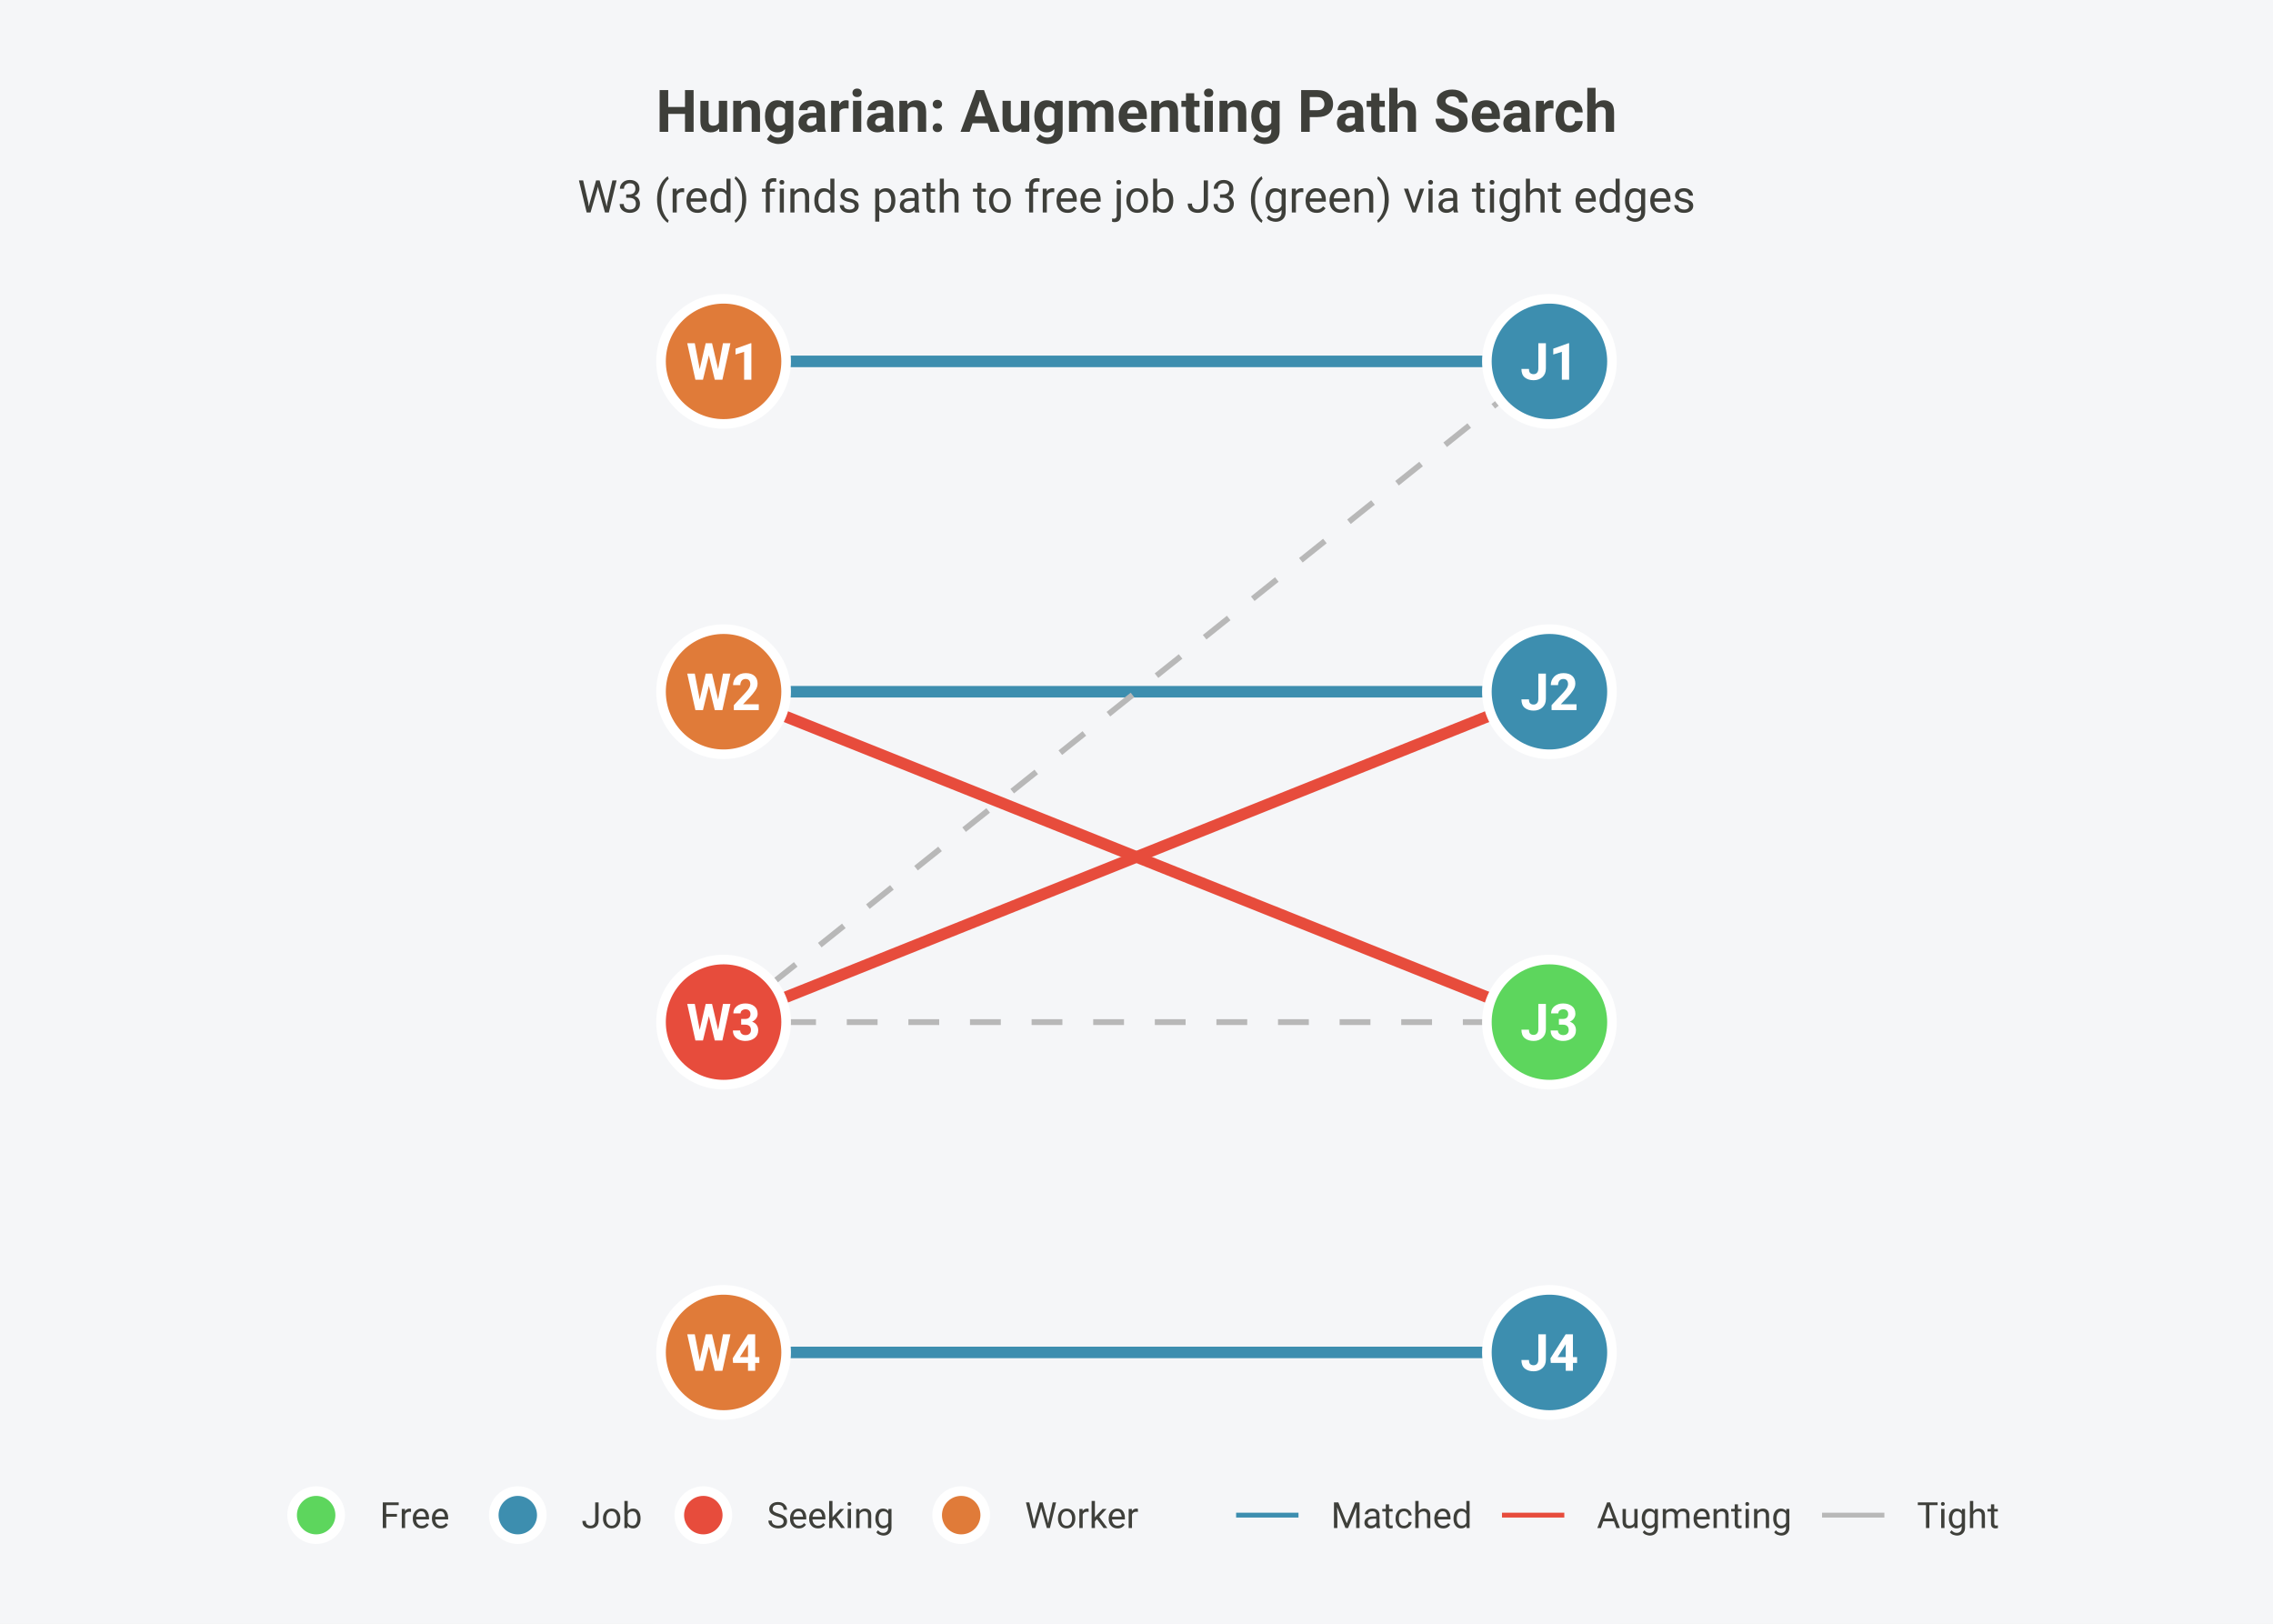
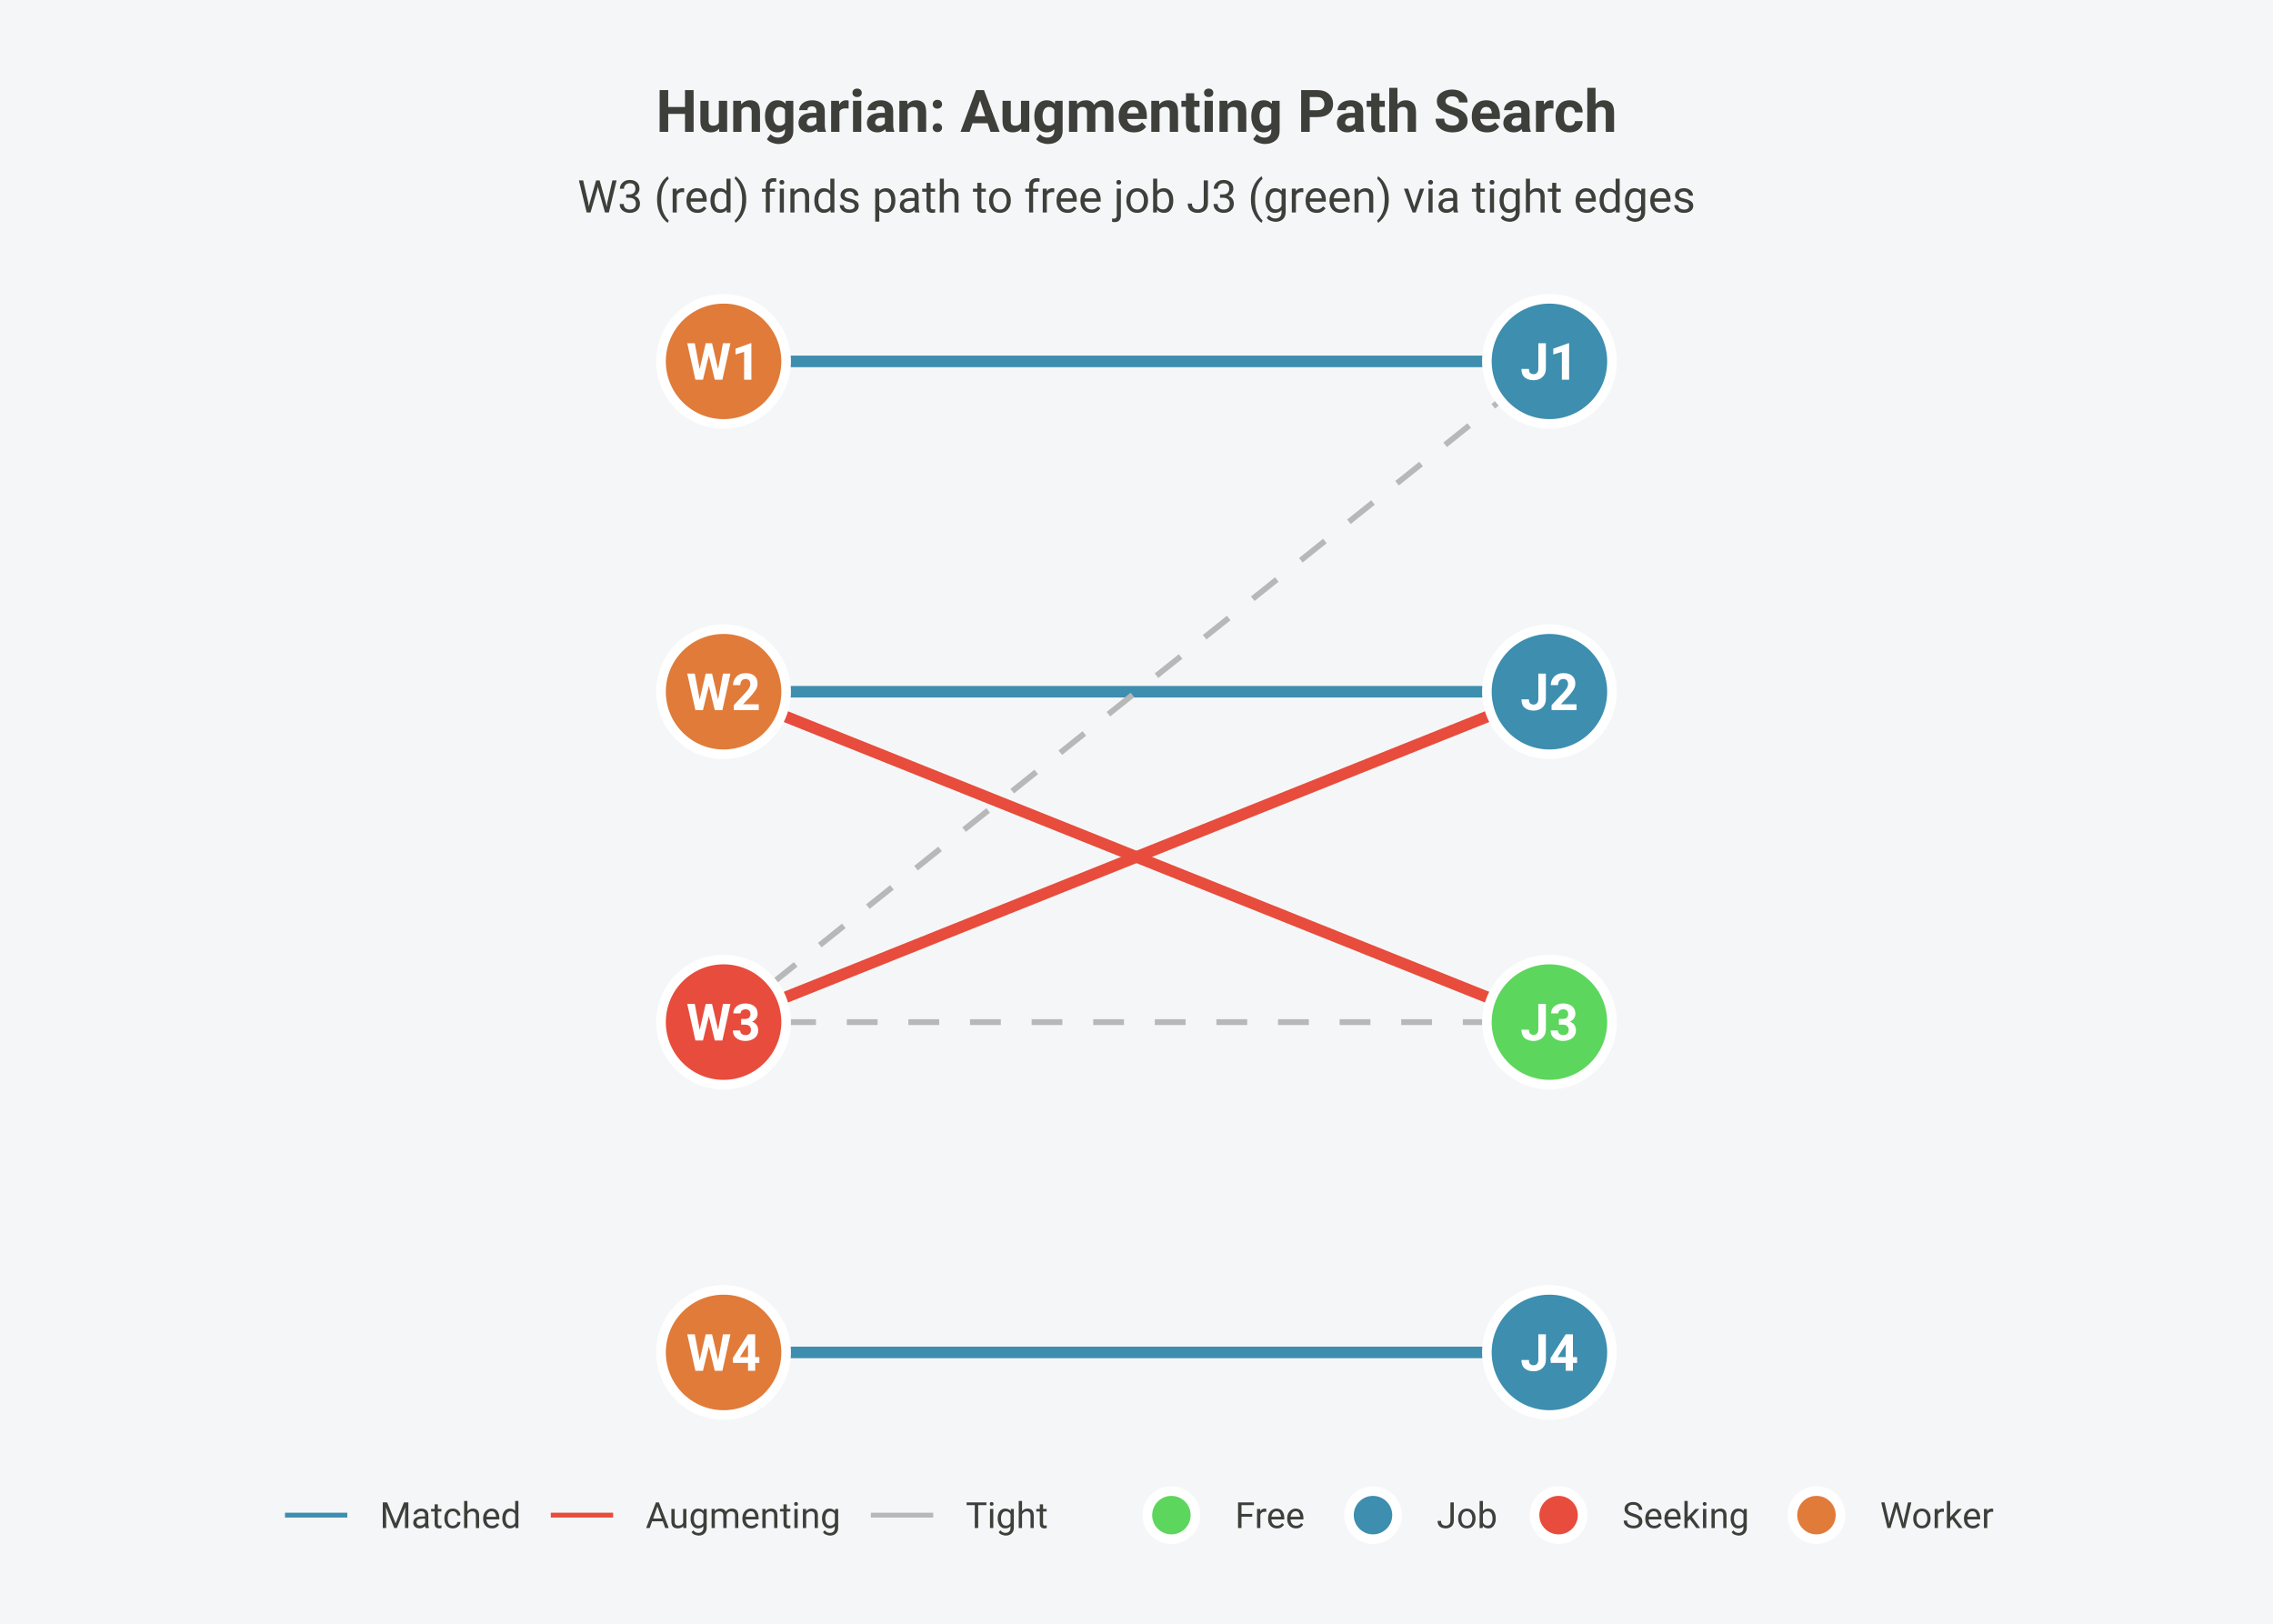
<svg xmlns="http://www.w3.org/2000/svg" width="504.00pt" height="360.00pt" viewBox="0 0 504.00 360.00">
  <g class="svglite">
    <defs>
      <style type="text/css">
    /* theme-aware-processed */
    .svglite line, .svglite polyline, .svglite polygon, .svglite path, .svglite circle {
      fill: none;
      stroke: #3E3F3A;
      stroke-linecap: round;
      stroke-linejoin: round;
      stroke-miterlimit: 10.00;
    }
    .svglite &gt; g &gt; rect {
      fill: none;
      stroke: #3E3F3A;
      stroke-linecap: round;
      stroke-linejoin: round;
      stroke-miterlimit: 10.00;
    }
    .svglite text {
      white-space: pre;
      fill: #3E3F3A;
    }
    .svglite g.glyphgroup path {
      fill: inherit;
      stroke: none;
    }
  </style>
    </defs>
    <rect width="100%" height="100%" style="stroke: none; fill: #F5F6F8;" />
    <defs>
      <clipPath id="cpMC4wMHw1MDQuMDB8MC4wMHwzNjAuMDA=">
        <rect x="0.00" y="0.00" width="504.00" height="360.00" />
      </clipPath>
    </defs>
    <g clip-path="url(#cpMC4wMHw1MDQuMDB8MC4wMHwzNjAuMDA=)">
</g>
    <defs>
      <clipPath id="cpMTQxLjMzfDM2Mi42N3wwLjAwfDM2MC4wMA==">
        <rect x="141.33" y="0.00" width="221.35" height="360.00" />
      </clipPath>
    </defs>
    <g clip-path="url(#cpMTQxLjMzfDM2Mi42N3wwLjAwfDM2MC4wMA==)">
      <rect rx="4" x="141.33" y="0.00" width="221.35" height="360.00" style="stroke-width: 1.07; stroke: none; fill: #F5F6F8;" />
    </g>
    <g clip-path="url(#cpMC4wMHw1MDQuMDB8MC4wMHwzNjAuMDA=)">
      <polyline points="160.44,80.12 162.29,80.12 164.14,80.12 165.99,80.12 167.84,80.12 169.69,80.12 171.54,80.12 173.39,80.12 175.24,80.12 177.09,80.12 178.94,80.12 180.79,80.12 182.64,80.12 184.49,80.12 186.34,80.12 188.19,80.12 190.04,80.12 191.89,80.12 193.74,80.12 195.59,80.12 197.44,80.12 199.29,80.12 201.14,80.12 202.99,80.12 204.83,80.12 206.68,80.12 208.53,80.12 210.38,80.12 212.23,80.12 214.08,80.12 215.93,80.12 217.78,80.12 219.63,80.12 221.48,80.12 223.33,80.12 225.18,80.12 227.03,80.12 228.88,80.12 230.73,80.12 232.58,80.12 234.43,80.12 236.28,80.12 238.13,80.12 239.98,80.12 241.83,80.12 243.68,80.12 245.53,80.12 247.38,80.12 249.23,80.12 251.08,80.12 252.92,80.12 254.77,80.12 256.62,80.12 258.47,80.12 260.32,80.12 262.17,80.12 264.02,80.12 265.87,80.12 267.72,80.12 269.57,80.12 271.42,80.12 273.27,80.12 275.12,80.12 276.97,80.12 278.82,80.12 280.67,80.12 282.52,80.12 284.37,80.12 286.22,80.12 288.07,80.12 289.92,80.12 291.77,80.12 293.62,80.12 295.47,80.12 297.32,80.12 299.17,80.12 301.01,80.12 302.86,80.12 304.71,80.12 306.56,80.12 308.41,80.12 310.26,80.12 312.11,80.12 313.96,80.12 315.81,80.12 317.66,80.12 319.51,80.12 321.36,80.12 323.21,80.12 325.06,80.12 326.91,80.12 328.76,80.12 330.61,80.12 332.46,80.12 334.31,80.12 336.16,80.12 338.01,80.12 339.86,80.12 341.71,80.12 343.56,80.12 " style="stroke-width: 2.56; stroke: #3D8EAF; stroke-linecap: butt;" />
      <polyline points="160.44,153.36 162.29,153.36 164.14,153.36 165.99,153.36 167.84,153.36 169.69,153.36 171.54,153.36 173.39,153.36 175.24,153.36 177.09,153.36 178.94,153.36 180.79,153.36 182.64,153.36 184.49,153.36 186.34,153.36 188.19,153.36 190.04,153.36 191.89,153.36 193.74,153.36 195.59,153.36 197.44,153.36 199.29,153.36 201.14,153.36 202.99,153.36 204.83,153.36 206.68,153.36 208.53,153.36 210.38,153.36 212.23,153.36 214.08,153.36 215.93,153.36 217.78,153.36 219.63,153.36 221.48,153.36 223.33,153.36 225.18,153.36 227.03,153.36 228.88,153.36 230.73,153.36 232.58,153.36 234.43,153.36 236.28,153.36 238.13,153.36 239.98,153.36 241.83,153.36 243.68,153.36 245.53,153.36 247.38,153.36 249.23,153.36 251.08,153.36 252.92,153.36 254.77,153.36 256.62,153.36 258.47,153.36 260.32,153.36 262.17,153.36 264.02,153.36 265.87,153.36 267.72,153.36 269.57,153.36 271.42,153.36 273.27,153.36 275.12,153.36 276.97,153.36 278.82,153.36 280.67,153.36 282.52,153.36 284.37,153.36 286.22,153.36 288.07,153.36 289.92,153.36 291.77,153.36 293.62,153.36 295.47,153.36 297.32,153.36 299.17,153.36 301.01,153.36 302.86,153.36 304.71,153.36 306.56,153.36 308.41,153.36 310.26,153.36 312.11,153.36 313.96,153.36 315.81,153.36 317.66,153.36 319.51,153.36 321.36,153.36 323.21,153.36 325.06,153.36 326.91,153.36 328.76,153.36 330.61,153.36 332.46,153.36 334.31,153.36 336.16,153.36 338.01,153.36 339.86,153.36 341.71,153.36 343.56,153.36 " style="stroke-width: 2.56; stroke: #3D8EAF; stroke-linecap: butt;" />
      <polyline points="160.44,299.85 162.29,299.85 164.14,299.85 165.99,299.85 167.84,299.85 169.69,299.85 171.54,299.85 173.39,299.85 175.24,299.85 177.09,299.85 178.94,299.85 180.79,299.85 182.64,299.85 184.49,299.85 186.34,299.85 188.19,299.85 190.04,299.85 191.89,299.85 193.74,299.85 195.59,299.85 197.44,299.85 199.29,299.85 201.14,299.85 202.99,299.85 204.83,299.85 206.68,299.85 208.53,299.85 210.38,299.85 212.23,299.85 214.08,299.85 215.93,299.85 217.78,299.85 219.63,299.85 221.48,299.85 223.33,299.85 225.18,299.85 227.03,299.85 228.88,299.85 230.73,299.85 232.58,299.85 234.43,299.85 236.28,299.85 238.13,299.85 239.98,299.85 241.83,299.85 243.68,299.85 245.53,299.85 247.38,299.85 249.23,299.85 251.08,299.85 252.92,299.85 254.77,299.85 256.62,299.85 258.47,299.85 260.32,299.85 262.17,299.85 264.02,299.85 265.87,299.85 267.72,299.85 269.57,299.85 271.42,299.85 273.27,299.85 275.12,299.85 276.97,299.85 278.82,299.85 280.67,299.85 282.52,299.85 284.37,299.85 286.22,299.85 288.07,299.85 289.92,299.85 291.77,299.85 293.62,299.85 295.47,299.85 297.32,299.85 299.17,299.85 301.01,299.85 302.86,299.85 304.71,299.85 306.56,299.85 308.41,299.85 310.26,299.85 312.11,299.85 313.96,299.85 315.81,299.85 317.66,299.85 319.51,299.85 321.36,299.85 323.21,299.85 325.06,299.85 326.91,299.85 328.76,299.85 330.61,299.85 332.46,299.85 334.31,299.85 336.16,299.85 338.01,299.85 339.86,299.85 341.71,299.85 343.56,299.85 " style="stroke-width: 2.56; stroke: #3D8EAF; stroke-linecap: butt;" />
      <polyline points="160.44,226.61 162.29,226.61 164.14,226.61 165.99,226.61 167.84,226.61 169.69,226.61 171.54,226.61 173.39,226.61 175.24,226.61 177.09,226.61 178.94,226.61 180.79,226.61 182.64,226.61 184.49,226.61 186.34,226.61 188.19,226.61 190.04,226.61 191.89,226.61 193.74,226.61 195.59,226.61 197.44,226.61 199.29,226.61 201.14,226.61 202.99,226.61 204.83,226.61 206.68,226.61 208.53,226.61 210.38,226.61 212.23,226.61 214.08,226.61 215.93,226.61 217.78,226.61 219.63,226.61 221.48,226.61 223.33,226.61 225.18,226.61 227.03,226.61 228.88,226.61 230.73,226.61 232.58,226.61 234.43,226.61 236.28,226.61 238.13,226.61 239.98,226.61 241.83,226.61 243.68,226.61 245.53,226.61 247.38,226.61 249.23,226.61 251.08,226.61 252.92,226.61 254.77,226.61 256.62,226.61 258.47,226.61 260.32,226.61 262.17,226.61 264.02,226.61 265.87,226.61 267.72,226.61 269.57,226.61 271.42,226.61 273.27,226.61 275.12,226.61 276.97,226.61 278.82,226.61 280.67,226.61 282.52,226.61 284.37,226.61 286.22,226.61 288.07,226.61 289.92,226.61 291.77,226.61 293.62,226.61 295.47,226.61 297.32,226.61 299.17,226.61 301.01,226.61 302.86,226.61 304.71,226.61 306.56,226.61 308.41,226.61 310.26,226.61 312.11,226.61 313.96,226.61 315.81,226.61 317.66,226.61 319.51,226.61 321.36,226.61 323.21,226.61 325.06,226.61 326.91,226.61 328.76,226.61 330.61,226.61 332.46,226.61 334.31,226.61 336.16,226.61 338.01,226.61 339.86,226.61 341.71,226.61 343.56,226.61 " style="stroke-width: 1.28; stroke: #B8B8B8; stroke-dasharray: 6.83,6.83; stroke-linecap: butt;" />
      <polyline points="160.44,226.61 162.29,225.87 164.14,225.13 165.99,224.39 167.84,223.65 169.69,222.91 171.54,222.17 173.39,221.43 175.24,220.69 177.09,219.95 178.94,219.21 180.79,218.47 182.64,217.73 184.49,216.99 186.34,216.25 188.19,215.51 190.04,214.77 191.89,214.03 193.74,213.29 195.59,212.55 197.44,211.81 199.29,211.07 201.14,210.33 202.99,209.59 204.83,208.85 206.68,208.11 208.53,207.37 210.38,206.63 212.23,205.89 214.08,205.15 215.93,204.41 217.78,203.67 219.63,202.93 221.48,202.19 223.33,201.45 225.18,200.71 227.03,199.97 228.88,199.23 230.73,198.49 232.58,197.75 234.43,197.01 236.28,196.27 238.13,195.53 239.98,194.80 241.83,194.06 243.68,193.32 245.53,192.58 247.38,191.84 249.23,191.10 251.08,190.36 252.92,189.62 254.77,188.88 256.62,188.14 258.47,187.40 260.32,186.66 262.17,185.92 264.02,185.18 265.87,184.44 267.72,183.70 269.57,182.96 271.42,182.22 273.27,181.48 275.12,180.74 276.97,180.00 278.82,179.26 280.67,178.52 282.52,177.78 284.37,177.04 286.22,176.30 288.07,175.56 289.92,174.82 291.77,174.08 293.62,173.34 295.47,172.60 297.32,171.86 299.17,171.12 301.01,170.38 302.86,169.64 304.71,168.90 306.56,168.16 308.41,167.42 310.26,166.68 312.11,165.94 313.96,165.20 315.81,164.46 317.66,163.72 319.51,162.98 321.36,162.24 323.21,161.50 325.06,160.76 326.91,160.02 328.76,159.28 330.61,158.54 332.46,157.80 334.31,157.06 336.16,156.32 338.01,155.58 339.86,154.84 341.71,154.10 343.56,153.36 " style="stroke-width: 2.56; stroke: #E74C3C; stroke-linecap: butt;" />
      <polyline points="160.44,226.61 162.29,225.13 164.14,223.65 165.99,222.17 167.84,220.69 169.69,219.21 171.54,217.73 173.39,216.25 175.24,214.77 177.09,213.29 178.94,211.81 180.79,210.33 182.64,208.85 184.49,207.37 186.34,205.89 188.19,204.41 190.04,202.93 191.89,201.45 193.74,199.97 195.59,198.49 197.44,197.01 199.29,195.53 201.14,194.06 202.99,192.58 204.83,191.10 206.68,189.62 208.53,188.14 210.38,186.66 212.23,185.18 214.08,183.70 215.93,182.22 217.78,180.74 219.63,179.26 221.48,177.78 223.33,176.30 225.18,174.82 227.03,173.34 228.88,171.86 230.73,170.38 232.58,168.90 234.43,167.42 236.28,165.94 238.13,164.46 239.98,162.98 241.83,161.50 243.68,160.02 245.53,158.54 247.38,157.06 249.23,155.58 251.08,154.10 252.92,152.62 254.77,151.14 256.62,149.66 258.47,148.18 260.32,146.71 262.17,145.23 264.02,143.75 265.87,142.27 267.72,140.79 269.57,139.31 271.42,137.83 273.27,136.35 275.12,134.87 276.97,133.39 278.82,131.91 280.67,130.43 282.52,128.95 284.37,127.47 286.22,125.99 288.07,124.51 289.92,123.03 291.77,121.55 293.62,120.07 295.47,118.59 297.32,117.11 299.17,115.63 301.01,114.15 302.86,112.67 304.71,111.19 306.56,109.71 308.41,108.23 310.26,106.75 312.11,105.27 313.96,103.79 315.81,102.31 317.66,100.83 319.51,99.36 321.36,97.88 323.21,96.40 325.06,94.92 326.91,93.44 328.76,91.96 330.61,90.48 332.46,89.00 334.31,87.52 336.16,86.04 338.01,84.56 339.86,83.08 341.71,81.60 343.56,80.12 " style="stroke-width: 1.28; stroke: #B8B8B8; stroke-dasharray: 6.83,6.83; stroke-linecap: butt;" />
      <polyline points="160.44,153.36 162.29,154.10 164.14,154.84 165.99,155.58 167.84,156.32 169.69,157.06 171.54,157.80 173.39,158.54 175.24,159.28 177.09,160.02 178.94,160.76 180.79,161.50 182.64,162.24 184.49,162.98 186.34,163.72 188.19,164.46 190.04,165.20 191.89,165.94 193.74,166.68 195.59,167.42 197.44,168.16 199.29,168.90 201.14,169.64 202.99,170.38 204.83,171.12 206.68,171.86 208.53,172.60 210.38,173.34 212.23,174.08 214.08,174.82 215.93,175.56 217.78,176.30 219.63,177.04 221.48,177.78 223.33,178.52 225.18,179.26 227.03,180.00 228.88,180.74 230.73,181.48 232.58,182.22 234.43,182.96 236.28,183.70 238.13,184.44 239.98,185.18 241.83,185.92 243.68,186.66 245.53,187.40 247.38,188.14 249.23,188.88 251.08,189.62 252.92,190.36 254.77,191.10 256.62,191.84 258.47,192.58 260.32,193.32 262.17,194.06 264.02,194.80 265.87,195.53 267.72,196.27 269.57,197.01 271.42,197.75 273.27,198.49 275.12,199.23 276.97,199.97 278.82,200.71 280.67,201.45 282.52,202.19 284.37,202.93 286.22,203.67 288.07,204.41 289.92,205.15 291.77,205.89 293.62,206.63 295.47,207.37 297.32,208.11 299.17,208.85 301.01,209.59 302.86,210.33 304.71,211.07 306.56,211.81 308.41,212.55 310.26,213.29 312.11,214.03 313.96,214.77 315.81,215.51 317.66,216.25 319.51,216.99 321.36,217.73 323.21,218.47 325.06,219.21 326.91,219.95 328.76,220.69 330.61,221.43 332.46,222.17 334.31,222.91 336.16,223.65 338.01,224.39 339.86,225.13 341.71,225.87 343.56,226.61 " style="stroke-width: 2.56; stroke: #E74C3C; stroke-linecap: butt;" />
      <circle cx="160.44" cy="80.12" r="13.87" style="stroke-width: 2.13; stroke: #FFFFFF; fill: #E07B39;" />
      <circle cx="160.44" cy="153.36" r="13.87" style="stroke-width: 2.13; stroke: #FFFFFF; fill: #E07B39;" />
      <circle cx="160.44" cy="226.61" r="13.87" style="stroke-width: 2.13; stroke: #FFFFFF; fill: #E74C3C;" />
      <circle cx="160.44" cy="299.85" r="13.87" style="stroke-width: 2.13; stroke: #FFFFFF; fill: #E07B39;" />
      <circle cx="343.56" cy="80.12" r="13.87" style="stroke-width: 2.13; stroke: #FFFFFF; fill: #3D8EAF;" />
      <circle cx="343.56" cy="153.36" r="13.87" style="stroke-width: 2.13; stroke: #FFFFFF; fill: #3D8EAF;" />
      <circle cx="343.56" cy="226.61" r="13.87" style="stroke-width: 2.13; stroke: #FFFFFF; fill: #5DD65D;" />
      <circle cx="343.56" cy="299.85" r="13.87" style="stroke-width: 2.13; stroke: #FFFFFF; fill: #3D8EAF;" />
      <text x="160.44" y="84.19" text-anchor="middle" style="font-size: 11.38px; font-weight: bold;fill: #FFFFFF; font-family: &quot;Roboto&quot;, -apple-system, BlinkMacSystemFont, &quot;Segoe UI&quot;, system-ui, sans-serif;" textLength="17.06px" lengthAdjust="spacingAndGlyphs">W1</text>
      <text x="160.44" y="157.44" text-anchor="middle" style="font-size: 11.38px; font-weight: bold;fill: #FFFFFF; font-family: &quot;Roboto&quot;, -apple-system, BlinkMacSystemFont, &quot;Segoe UI&quot;, system-ui, sans-serif;" textLength="17.06px" lengthAdjust="spacingAndGlyphs">W2</text>
      <text x="160.44" y="230.68" text-anchor="middle" style="font-size: 11.38px; font-weight: bold;fill: #FFFFFF; font-family: &quot;Roboto&quot;, -apple-system, BlinkMacSystemFont, &quot;Segoe UI&quot;, system-ui, sans-serif;" textLength="17.06px" lengthAdjust="spacingAndGlyphs">W3</text>
      <text x="160.44" y="303.92" text-anchor="middle" style="font-size: 11.38px; font-weight: bold;fill: #FFFFFF; font-family: &quot;Roboto&quot;, -apple-system, BlinkMacSystemFont, &quot;Segoe UI&quot;, system-ui, sans-serif;" textLength="17.06px" lengthAdjust="spacingAndGlyphs">W4</text>
      <text x="343.56" y="84.19" text-anchor="middle" style="font-size: 11.38px; font-weight: bold;fill: #FFFFFF; font-family: &quot;Roboto&quot;, -apple-system, BlinkMacSystemFont, &quot;Segoe UI&quot;, system-ui, sans-serif;" textLength="12.66px" lengthAdjust="spacingAndGlyphs">J1</text>
      <text x="343.56" y="157.44" text-anchor="middle" style="font-size: 11.38px; font-weight: bold;fill: #FFFFFF; font-family: &quot;Roboto&quot;, -apple-system, BlinkMacSystemFont, &quot;Segoe UI&quot;, system-ui, sans-serif;" textLength="12.66px" lengthAdjust="spacingAndGlyphs">J2</text>
      <text x="343.56" y="230.68" text-anchor="middle" style="font-size: 11.38px; font-weight: bold;fill: #FFFFFF; font-family: &quot;Roboto&quot;, -apple-system, BlinkMacSystemFont, &quot;Segoe UI&quot;, system-ui, sans-serif;" textLength="12.66px" lengthAdjust="spacingAndGlyphs">J3</text>
      <text x="343.56" y="303.92" text-anchor="middle" style="font-size: 11.38px; font-weight: bold;fill: #FFFFFF; font-family: &quot;Roboto&quot;, -apple-system, BlinkMacSystemFont, &quot;Segoe UI&quot;, system-ui, sans-serif;" textLength="12.66px" lengthAdjust="spacingAndGlyphs">J4</text>
-       <circle cx="70.10" cy="335.92" r="5.33" style="stroke-width: 2.13; stroke: #FFFFFF; fill: #5DD65D;" />
-       <circle cx="114.81" cy="335.92" r="5.33" style="stroke-width: 2.13; stroke: #FFFFFF; fill: #3D8EAF;" />
-       <circle cx="155.95" cy="335.92" r="5.33" style="stroke-width: 2.13; stroke: #FFFFFF; fill: #E74C3C;" />
-       <circle cx="213.13" cy="335.92" r="5.33" style="stroke-width: 2.13; stroke: #FFFFFF; fill: #E07B39;" />
-       <text x="84.22" y="338.78" style="font-size: 8.00px;fill: #3E3F3A; font-family: &quot;Roboto&quot;, -apple-system, BlinkMacSystemFont, &quot;Segoe UI&quot;, system-ui, sans-serif;" textLength="16.47px" lengthAdjust="spacingAndGlyphs">Free</text>
-       <text x="128.93" y="338.78" style="font-size: 8.00px;fill: #3E3F3A; font-family: &quot;Roboto&quot;, -apple-system, BlinkMacSystemFont, &quot;Segoe UI&quot;, system-ui, sans-serif;" textLength="12.91px" lengthAdjust="spacingAndGlyphs">Job</text>
-       <text x="170.07" y="338.78" style="font-size: 8.00px;fill: #3E3F3A; font-family: &quot;Roboto&quot;, -apple-system, BlinkMacSystemFont, &quot;Segoe UI&quot;, system-ui, sans-serif;" textLength="28.94px" lengthAdjust="spacingAndGlyphs">Seeking</text>
-       <text x="227.25" y="338.78" style="font-size: 8.00px;fill: #3E3F3A; font-family: &quot;Roboto&quot;, -apple-system, BlinkMacSystemFont, &quot;Segoe UI&quot;, system-ui, sans-serif;" textLength="25.66px" lengthAdjust="spacingAndGlyphs">Worker</text>
-       <line x1="274.09" y1="335.92" x2="287.92" y2="335.92" style="stroke-width: 1.07; stroke: #3D8EAF; stroke-linecap: butt;" />
-       <line x1="333.04" y1="335.92" x2="346.86" y2="335.92" style="stroke-width: 1.07; stroke: #E74C3C; stroke-linecap: butt;" />
-       <line x1="404.01" y1="335.92" x2="417.83" y2="335.92" style="stroke-width: 1.07; stroke: #B8B8B8; stroke-linecap: butt;" />
-       <text x="295.13" y="338.78" style="font-size: 8.00px;fill: #3E3F3A; font-family: &quot;Roboto&quot;, -apple-system, BlinkMacSystemFont, &quot;Segoe UI&quot;, system-ui, sans-serif;" textLength="30.70px" lengthAdjust="spacingAndGlyphs">Matched</text>
-       <text x="354.07" y="338.78" style="font-size: 8.00px;fill: #3E3F3A; font-family: &quot;Roboto&quot;, -apple-system, BlinkMacSystemFont, &quot;Segoe UI&quot;, system-ui, sans-serif;" textLength="42.73px" lengthAdjust="spacingAndGlyphs">Augmenting</text>
-       <text x="425.04" y="338.78" style="font-size: 8.00px;fill: #3E3F3A; font-family: &quot;Roboto&quot;, -apple-system, BlinkMacSystemFont, &quot;Segoe UI&quot;, system-ui, sans-serif;" textLength="17.50px" lengthAdjust="spacingAndGlyphs">Tight</text>
+       <line x1="63.19" y1="335.92" x2="77.01" y2="335.92" style="stroke-width: 1.07; stroke: #3D8EAF; stroke-linecap: butt;" />
+       <line x1="122.13" y1="335.92" x2="135.95" y2="335.92" style="stroke-width: 1.07; stroke: #E74C3C; stroke-linecap: butt;" />
+       <line x1="193.10" y1="335.92" x2="206.93" y2="335.92" style="stroke-width: 1.07; stroke: #B8B8B8; stroke-linecap: butt;" />
+       <text x="84.22" y="338.78" style="font-size: 8.00px;fill: #3E3F3A; font-family: &quot;Roboto&quot;, -apple-system, BlinkMacSystemFont, &quot;Segoe UI&quot;, system-ui, sans-serif;" textLength="30.70px" lengthAdjust="spacingAndGlyphs">Matched</text>
+       <text x="143.16" y="338.78" style="font-size: 8.00px;fill: #3E3F3A; font-family: &quot;Roboto&quot;, -apple-system, BlinkMacSystemFont, &quot;Segoe UI&quot;, system-ui, sans-serif;" textLength="42.73px" lengthAdjust="spacingAndGlyphs">Augmenting</text>
+       <text x="214.13" y="338.78" style="font-size: 8.00px;fill: #3E3F3A; font-family: &quot;Roboto&quot;, -apple-system, BlinkMacSystemFont, &quot;Segoe UI&quot;, system-ui, sans-serif;" textLength="17.50px" lengthAdjust="spacingAndGlyphs">Tight</text>
+       <circle cx="259.74" cy="335.92" r="5.33" style="stroke-width: 2.13; stroke: #FFFFFF; fill: #5DD65D;" />
+       <circle cx="304.44" cy="335.92" r="5.33" style="stroke-width: 2.13; stroke: #FFFFFF; fill: #3D8EAF;" />
+       <circle cx="345.59" cy="335.92" r="5.33" style="stroke-width: 2.13; stroke: #FFFFFF; fill: #E74C3C;" />
+       <circle cx="402.77" cy="335.92" r="5.33" style="stroke-width: 2.13; stroke: #FFFFFF; fill: #E07B39;" />
+       <text x="273.86" y="338.78" style="font-size: 8.00px;fill: #3E3F3A; font-family: &quot;Roboto&quot;, -apple-system, BlinkMacSystemFont, &quot;Segoe UI&quot;, system-ui, sans-serif;" textLength="16.47px" lengthAdjust="spacingAndGlyphs">Free</text>
+       <text x="318.56" y="338.78" style="font-size: 8.00px;fill: #3E3F3A; font-family: &quot;Roboto&quot;, -apple-system, BlinkMacSystemFont, &quot;Segoe UI&quot;, system-ui, sans-serif;" textLength="12.91px" lengthAdjust="spacingAndGlyphs">Job</text>
+       <text x="359.71" y="338.78" style="font-size: 8.00px;fill: #3E3F3A; font-family: &quot;Roboto&quot;, -apple-system, BlinkMacSystemFont, &quot;Segoe UI&quot;, system-ui, sans-serif;" textLength="28.94px" lengthAdjust="spacingAndGlyphs">Seeking</text>
+       <text x="416.89" y="338.78" style="font-size: 8.00px;fill: #3E3F3A; font-family: &quot;Roboto&quot;, -apple-system, BlinkMacSystemFont, &quot;Segoe UI&quot;, system-ui, sans-serif;" textLength="25.66px" lengthAdjust="spacingAndGlyphs">Worker</text>
      <text x="252.00" y="47.10" text-anchor="middle" style="font-size: 10.00px;fill: #3E3F3A; font-family: &quot;Roboto&quot;, -apple-system, BlinkMacSystemFont, &quot;Segoe UI&quot;, system-ui, sans-serif;" textLength="247.95px" lengthAdjust="spacingAndGlyphs">W3 (red) finds path to free job J3 (green) via tight edges</text>
      <text x="252.00" y="29.23" text-anchor="middle" style="font-size: 13.00px; font-weight: bold;fill: #3E3F3A; font-family: &quot;Roboto&quot;, -apple-system, BlinkMacSystemFont, &quot;Segoe UI&quot;, system-ui, sans-serif;" textLength="226.31px" lengthAdjust="spacingAndGlyphs">Hungarian: Augmenting Path Search</text>
    </g>
  </g>
</svg>
